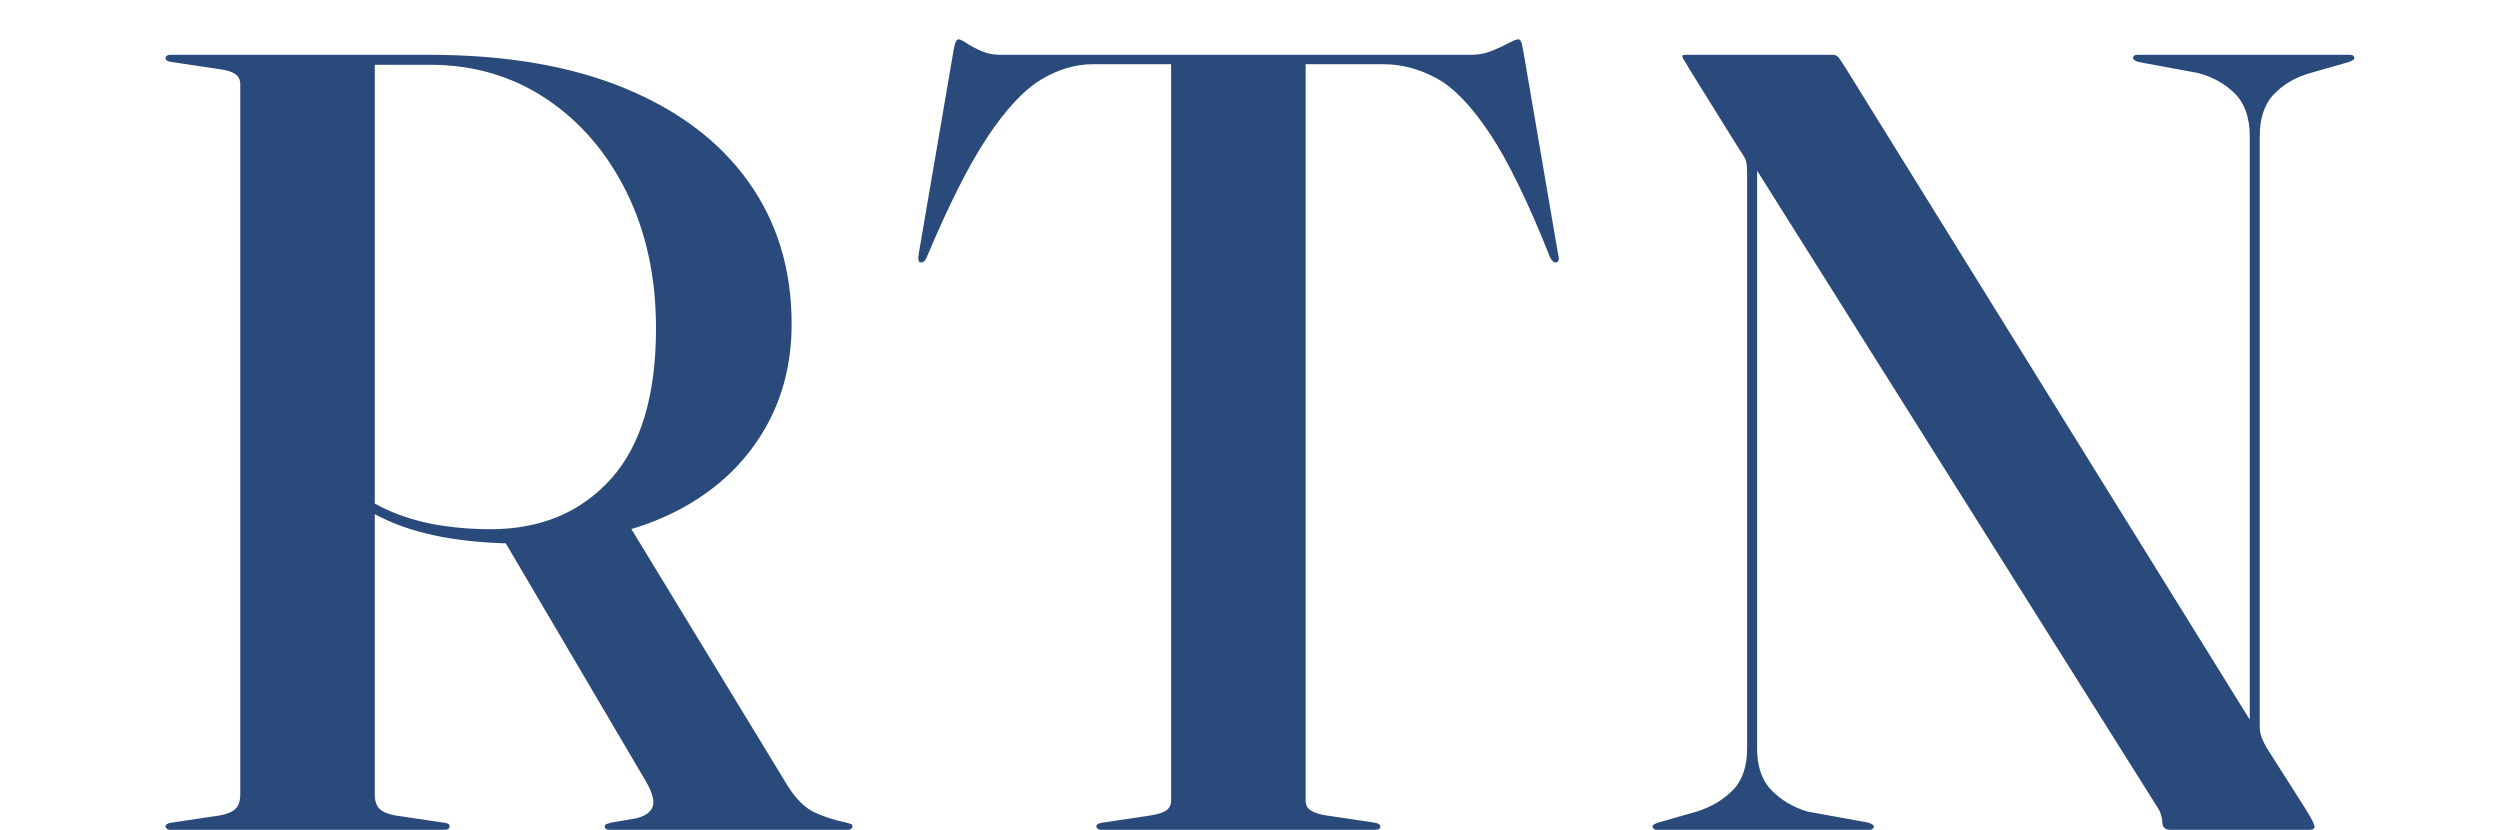
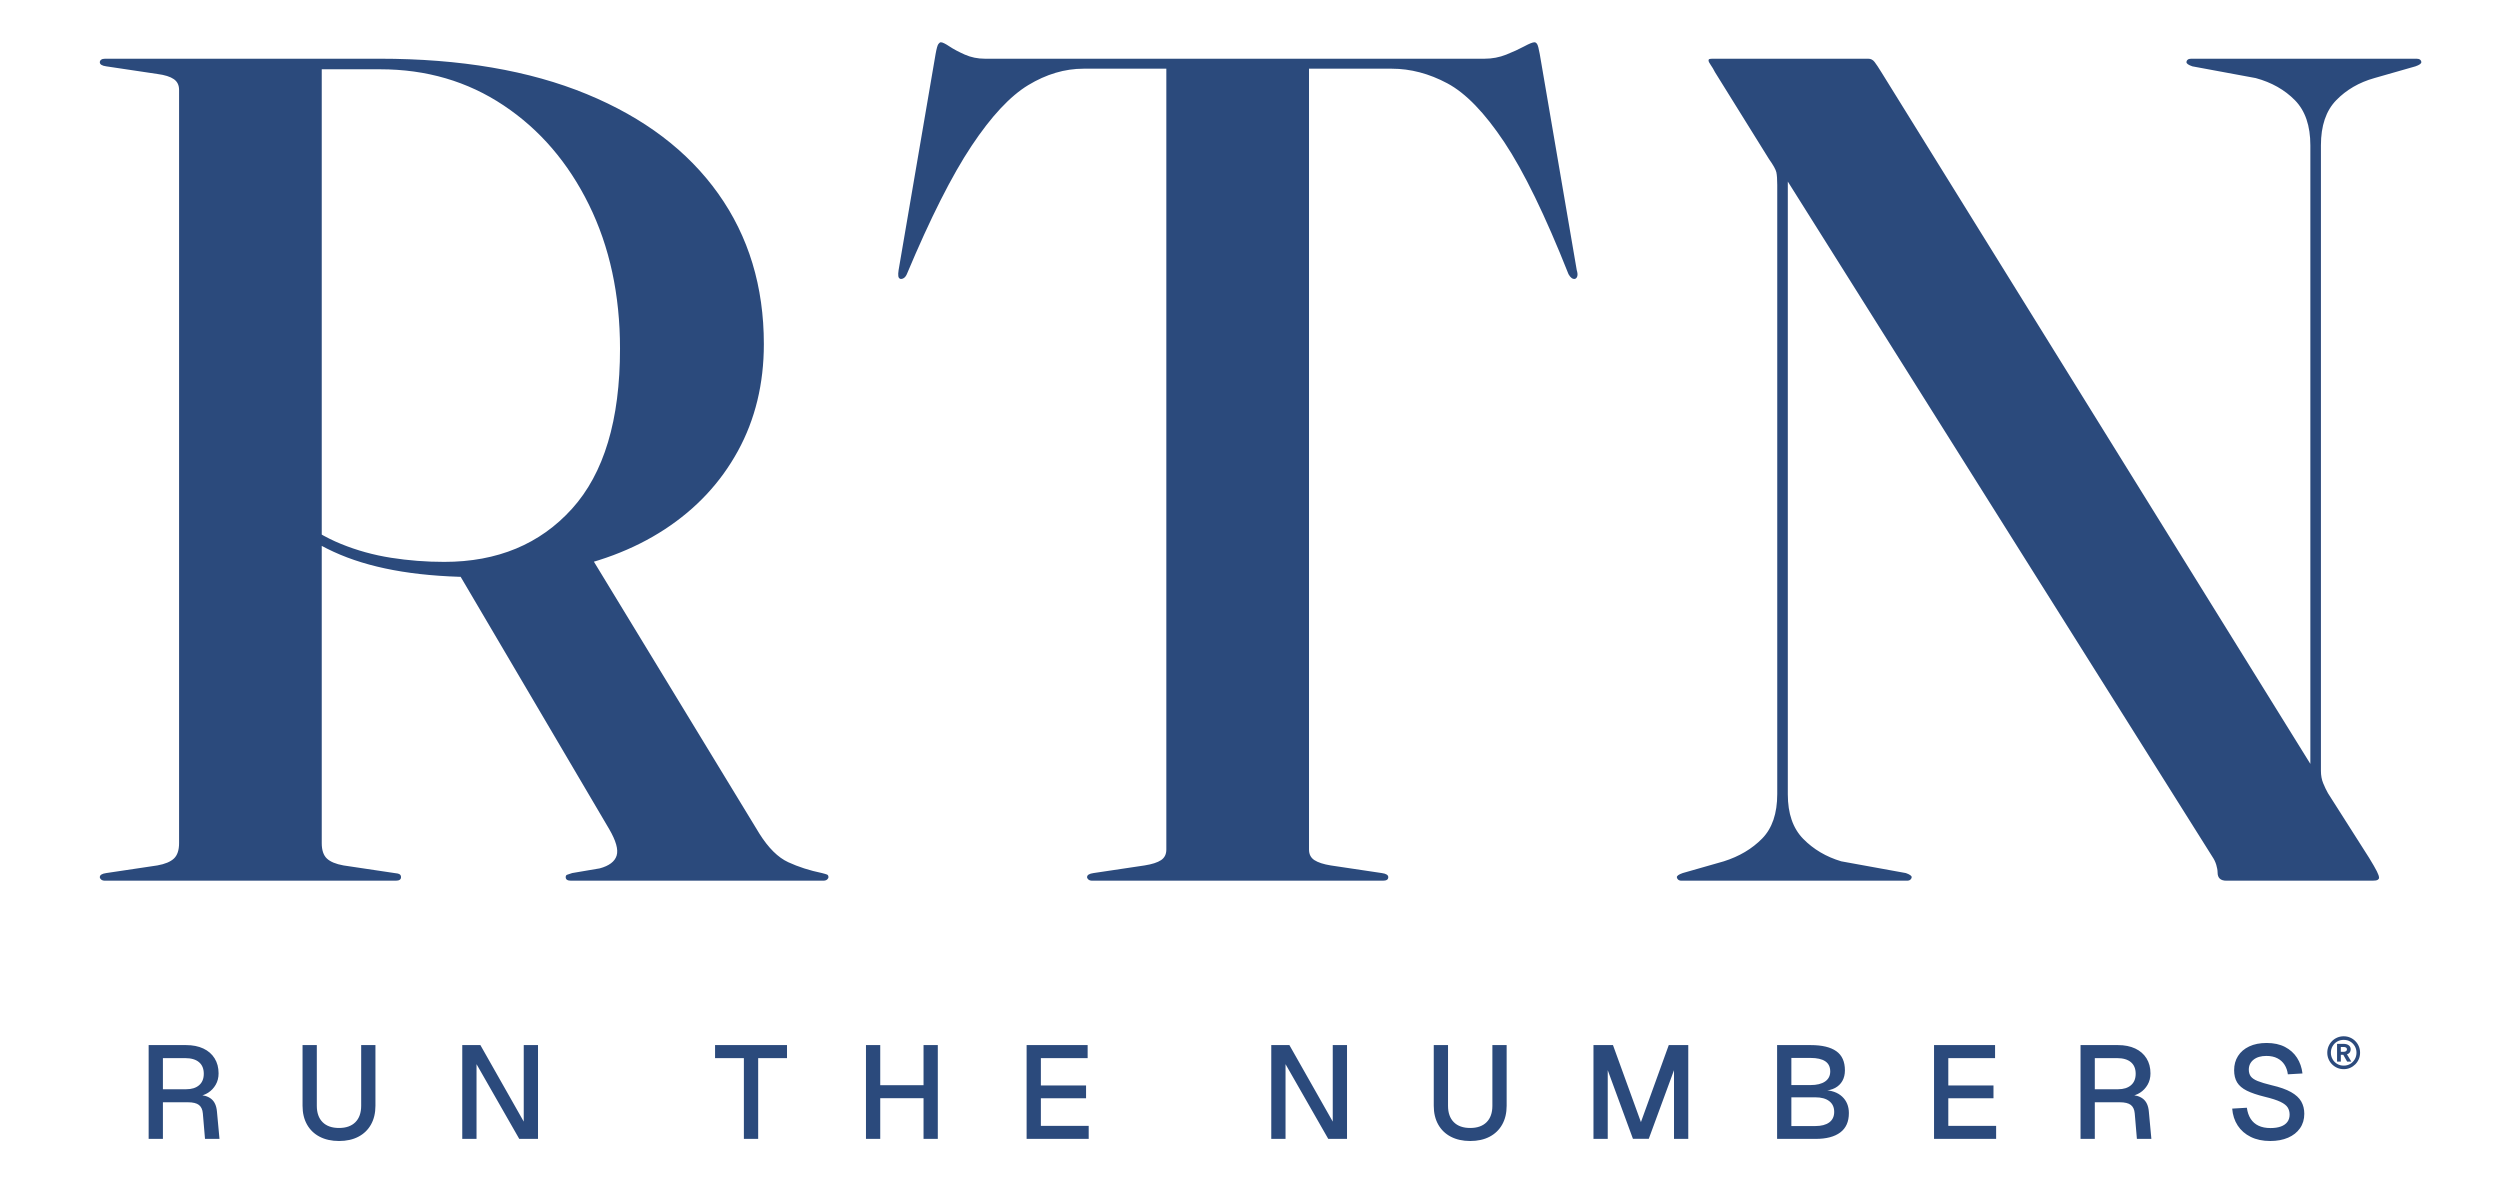
- <svg xmlns="http://www.w3.org/2000/svg" viewBox="0 0 4516 1499" role="img" aria-label="Run The Numbers">
-   <g fill="#2B4A7C" transform="translate(229 1499) scale(1 -1)">
-     <path d="M1201 914Q1201 812.5 1156.75 731.75Q1112.5 651 1032.25 598.5Q952 546 841.5 527Q822.5 524 802.25 521.5Q782 519 761.25 518.0Q740.5 517 718.5 517Q643.5 517 584.5 526.5Q525.5 536 479.5 555.25Q433.5 574.5 397 604L406 618Q440.5 590 481.0 573.5Q521.5 557 566.0 550.0Q610.5 543 656.5 543Q792.5 543 874.25 633.5Q956 724 956 906Q956 1044 903.0 1151.5Q850 1259 757.75 1320.5Q665.5 1382 547.5 1382H448V64Q448 46 456.75 37.75Q465.5 29.5 485 26L572 13Q578 12.5 580.5 11.0Q583 9.5 583 6Q583 0 574 0H79Q74.5 0 72.25 2.0Q70 4 70 6Q70 11.5 81 13L168 26Q187.5 29.5 196.25 37.75Q205 46 205 64V1347Q205 1359 196.0 1365.25Q187 1371.5 168 1374L81 1387Q70 1388.5 70 1394Q70 1396.5 72.25 1398.25Q74.5 1400 79 1400H546.5Q753 1400 899.25 1339.75Q1045.5 1279.5 1123.25 1170.25Q1201 1061 1201 914ZM675.5 533 902 559 1193.5 80Q1216.5 43.5 1242.5 31.5Q1268.5 19.5 1300 13Q1306 11.5 1308.5 10.5Q1311 9.5 1311 6Q1311 4 1308.75 2.0Q1306.5 0 1302 0H872.5Q863.5 0 863.5 6Q863.5 9.5 866.25 10.25Q869 11 874.5 13L921.5 21Q945.5 27.5 950.25 42.75Q955 58 937.5 88Z" transform="translate(0 0)" />
-     <path d="M178.5 1400H1029.5Q1049 1400 1066.5 1407.0Q1084 1414 1097.0 1421.0Q1110 1428 1114.5 1428Q1117 1428 1119.0 1425.0Q1121 1422 1123.5 1408L1186.5 1040Q1188.5 1033.5 1187.5 1029.75Q1186.5 1026 1183.5 1025Q1180.5 1024.5 1177.75 1026.5Q1175 1028.5 1172.5 1033Q1113 1183 1063.0 1258.0Q1013 1333 966.25 1358.0Q919.5 1383 871.5 1383H730.5V53Q730.5 41 739.75 35.0Q749 29 767.5 26L854.5 13Q865.5 11.5 865.5 6Q865.5 0 856.5 0H361.5Q357 0 354.75 2.0Q352.5 4 352.5 6Q352.5 11.5 363.5 13L450.5 26Q469.5 29 478.5 35.0Q487.5 41 487.5 53V1383H346.5Q298.5 1383 252.25 1355.0Q206 1327 155.75 1251.5Q105.5 1176 45.5 1033Q43.5 1028.5 40.5 1026.5Q37.5 1024.5 34.5 1025Q31.5 1026 31.0 1029.75Q30.5 1033.5 31.5 1040L94.5 1408Q97 1422 99.25 1425.0Q101.5 1428 103.5 1428Q107.5 1428 118.0 1421.0Q128.5 1414 144.25 1407.0Q160 1400 178.5 1400Z" transform="translate(1399 0)" />
-     <path d="M439 6Q439 4 437.0 2.0Q435 0 431 0H47Q43 0 41.0 2.0Q39 4 39 6Q39 9.5 49 13L119 33Q158.5 45.5 184.25 71.75Q210 98 210 147.5V1185Q210 1199.5 208.5 1206.5Q207 1213.5 196 1229L104 1377Q100.5 1384 96.75 1389.25Q93 1394.5 93 1397Q93 1399 94.75 1399.5Q96.5 1400 101 1400H365Q371.5 1400 375.75 1394.5Q380 1389 388 1376L1131 178L1118 153V1252.5Q1118 1302.5 1091.75 1329.25Q1065.5 1356 1025 1367L917 1387Q907 1390.5 907 1394Q907 1396.5 909.0 1398.25Q911 1400 915 1400H1299Q1303 1400 1305.0 1398.25Q1307 1396.5 1307 1394Q1307 1390.5 1297 1387L1227 1367Q1188 1356 1162.0 1329.25Q1136 1302.5 1136 1252.5V187Q1136 175.5 1139.75 166.25Q1143.5 157 1148 149L1218 39Q1227.5 23.5 1231.25 16.0Q1235 8.5 1235 5Q1235 3 1232.75 1.5Q1230.5 0 1224 0H975Q960 0 960 14Q960 19.5 957.75 27.0Q955.5 34.5 951 41L192 1248H228V147Q228 98 254.25 71.25Q280.5 44.5 319 33L429 13Q439 9.5 439 6Z" transform="translate(2717 0)" />
+ <svg xmlns="http://www.w3.org/2000/svg" viewBox="0 0 340.64 163.18" role="img" aria-label="RTN — Run The Numbers">
+   <g fill="#2B4A7C">
+     <path d="M104.08 46.88Q104.08 55.0 100.54 61.46Q97.0 67.92 90.58 72.12Q84.16 76.32 75.32 77.84Q73.8 78.08 72.18 78.28Q70.56 78.48 68.9 78.56Q67.24 78.64 65.48 78.64Q59.48 78.64 54.76 77.88Q50.04 77.12 46.36 75.58Q42.68 74.04 39.76 71.68L40.48 70.56Q43.24 72.8 46.48 74.12Q49.72 75.44 53.28 76.0Q56.84 76.56 60.52 76.56Q71.4 76.56 77.94 69.32Q84.48 62.08 84.48 47.52Q84.48 36.48 80.24 27.88Q76.0 19.28 68.62 14.36Q61.24 9.44 51.8 9.44H43.84V114.88Q43.84 116.32 44.54 116.98Q45.24 117.64 46.8 117.92L53.76 118.96Q54.24 119.0 54.44 119.12Q54.64 119.24 54.64 119.52Q54.64 120.0 53.92 120.0H14.32Q13.96 120.0 13.78 119.84Q13.6 119.68 13.6 119.52Q13.6 119.08 14.48 118.96L21.44 117.92Q23.0 117.64 23.7 116.98Q24.4 116.32 24.4 114.88V12.24Q24.4 11.28 23.68 10.78Q22.96 10.28 21.44 10.08L14.48 9.04Q13.6 8.92 13.6 8.48Q13.6 8.28 13.78 8.14Q13.96 8.0 14.32 8.0H51.72Q68.24 8.0 79.94 12.82Q91.64 17.64 97.86 26.38Q104.08 35.12 104.08 46.88ZM62.04 77.36 80.16 75.28 103.48 113.6Q105.32 116.52 107.4 117.48Q109.48 118.44 112.0 118.96Q112.48 119.08 112.68 119.16Q112.88 119.24 112.88 119.52Q112.88 119.68 112.7 119.84Q112.52 120.0 112.16 120.0H77.8Q77.08 120.0 77.08 119.52Q77.08 119.24 77.3 119.18Q77.52 119.12 77.96 118.96L81.72 118.32Q83.64 117.8 84.02 116.58Q84.4 115.36 83.0 112.96Z M134.2 8.0H202.28Q203.84 8.0 205.24 7.44Q206.64 6.88 207.68 6.32Q208.72 5.76 209.08 5.76Q209.28 5.76 209.44 6Q209.6 6.24 209.8 7.36L214.84 36.8Q215.0 37.32 214.92 37.62Q214.84 37.92 214.6 38.0Q214.36 38.04 214.14 37.88Q213.92 37.72 213.72 37.36Q208.96 25.36 204.96 19.36Q200.96 13.36 197.22 11.36Q193.48 9.36 189.64 9.36H178.36V115.76Q178.36 116.72 179.1 117.2Q179.84 117.68 181.32 117.92L188.28 118.96Q189.16 119.08 189.16 119.52Q189.16 120.0 188.44 120.0H148.84Q148.48 120.0 148.3 119.84Q148.12 119.68 148.12 119.52Q148.12 119.08 149.0 118.96L155.96 117.92Q157.48 117.68 158.2 117.2Q158.92 116.72 158.92 115.76V9.36H147.64Q143.8 9.36 140.1 11.6Q136.4 13.84 132.38 19.88Q128.36 25.92 123.56 37.36Q123.4 37.72 123.16 37.88Q122.92 38.04 122.68 38.0Q122.44 37.92 122.4 37.62Q122.36 37.32 122.44 36.8L127.48 7.36Q127.68 6.24 127.86 6Q128.04 5.76 128.2 5.76Q128.52 5.76 129.36 6.32Q130.2 6.88 131.46 7.44Q132.72 8.0 134.2 8.0Z M260.48 119.52Q260.48 119.68 260.32 119.84Q260.16 120.0 259.84 120.0H229.12Q228.8 120.0 228.64 119.84Q228.48 119.68 228.48 119.52Q228.48 119.24 229.28 118.96L234.88 117.36Q238.04 116.36 240.1 114.26Q242.16 112.16 242.16 108.2V25.2Q242.16 24.04 242.04 23.48Q241.92 22.92 241.04 21.68L233.68 9.84Q233.4 9.28 233.1 8.86Q232.8 8.44 232.8 8.24Q232.8 8.08 232.94 8.04Q233.08 8.0 233.44 8.0H254.56Q255.08 8.0 255.42 8.44Q255.76 8.88 256.4 9.92L315.84 105.76L314.8 107.76V19.8Q314.8 15.8 312.7 13.66Q310.6 11.52 307.36 10.64L298.72 9.04Q297.92 8.76 297.92 8.48Q297.92 8.28 298.08 8.14Q298.24 8.0 298.56 8.0H329.28Q329.6 8.0 329.76 8.14Q329.92 8.28 329.92 8.48Q329.92 8.76 329.12 9.04L323.52 10.64Q320.4 11.52 318.32 13.66Q316.24 15.8 316.24 19.8V105.04Q316.24 105.96 316.54 106.7Q316.84 107.44 317.2 108.08L322.8 116.88Q323.56 118.12 323.86 118.72Q324.16 119.32 324.16 119.6Q324.16 119.76 323.98 119.88Q323.8 120.0 323.28 120.0H303.36Q302.16 120.0 302.16 118.88Q302.16 118.44 301.98 117.84Q301.8 117.24 301.44 116.72L240.72 20.16H243.6V108.24Q243.6 112.16 245.7 114.3Q247.8 116.44 250.88 117.36L259.68 118.96Q260.48 119.24 260.48 119.52Z" />
+     <path d="M20.254 155.18V142.4H25.348Q26.716 142.4 27.708 142.868Q28.7 143.336 29.241 144.204Q29.783 145.071 29.783 146.252Q29.783 147.123 29.391 147.802Q28.998 148.48 28.365 148.887Q27.731 149.294 27 149.355L26.907 149.19Q28.113 149.19 28.786 149.735Q29.459 150.28 29.56 151.45L29.906 155.18H27.933L27.638 151.702Q27.573 150.928 27.108 150.559Q26.644 150.19 25.578 150.19H22.198V155.18ZM22.198 148.416H25.377Q26.489 148.416 27.128 147.867Q27.767 147.318 27.767 146.306Q27.767 145.276 27.114 144.726Q26.46 144.175 25.218 144.175H22.198Z M46.196 155.468Q44.676 155.468 43.555 154.885Q42.434 154.302 41.829 153.22Q41.224 152.138 41.224 150.666V142.4H43.168V150.666Q43.168 152.112 43.956 152.903Q44.745 153.693 46.196 153.693Q47.636 153.693 48.424 152.903Q49.212 152.112 49.212 150.666V142.4H51.156V150.666Q51.156 152.138 50.552 153.22Q49.947 154.302 48.833 154.885Q47.718 155.468 46.196 155.468Z M62.986 155.18V142.4H65.456L71.363 152.826V142.4H73.307V155.18H70.751L64.93 144.999V155.18Z M101.358 155.18V144.175H97.431V142.4H107.234V144.175H103.306V155.18Z M117.994 155.18V142.4H119.938V148.56L119.006 147.865H126.771L125.838 148.56V142.4H127.782V155.18H125.838V148.948L126.771 149.64H119.006L119.938 148.948V155.18Z M139.882 155.18V142.4H148.198V144.175H141.826V147.901H147.982V149.643H141.826V153.405H148.342V155.18Z M173.218 155.18V142.4H175.688L181.595 152.826V142.4H183.539V155.18H180.983L175.162 144.999V155.18Z M200.33 155.468Q198.81 155.468 197.689 154.885Q196.568 154.302 195.963 153.22Q195.358 152.138 195.358 150.666V142.4H197.302V150.666Q197.302 152.112 198.09 152.903Q198.879 153.693 200.33 153.693Q201.77 153.693 202.558 152.903Q203.346 152.112 203.346 150.666V142.4H205.29V150.666Q205.29 152.138 204.686 153.22Q204.081 154.302 202.967 154.885Q201.852 155.468 200.33 155.468Z M217.12 155.18V142.4H219.777L223.586 152.894L227.38 142.4H230.037V155.18H228.093V145.82L224.655 155.169H222.498L219.064 145.82V155.18Z M242.14 155.18V142.4H246.726Q249.03 142.4 250.206 143.23Q251.381 144.06 251.381 145.849Q251.381 146.666 251.034 147.282Q250.686 147.897 250.035 148.245Q249.383 148.592 248.476 148.614L248.462 148.534Q250.092 148.567 251.007 149.422Q251.921 150.277 251.921 151.666Q251.921 153.423 250.748 154.302Q249.574 155.18 247.41 155.18ZM244.084 153.43H247.364Q248.57 153.43 249.245 152.935Q249.92 152.44 249.92 151.497Q249.92 150.554 249.246 150.036Q248.573 149.517 247.364 149.517H244.084ZM244.084 147.847H246.698Q247.972 147.847 248.676 147.363Q249.38 146.878 249.38 145.993Q249.38 145.057 248.699 144.603Q248.019 144.15 246.698 144.15H244.084Z M263.524 155.18V142.4H271.84V144.175H265.468V147.901H271.624V149.643H265.468V153.405H271.984V155.18Z M283.486 155.18V142.4H288.58Q289.948 142.4 290.94 142.868Q291.932 143.336 292.473 144.204Q293.015 145.071 293.015 146.252Q293.015 147.123 292.623 147.802Q292.23 148.48 291.597 148.887Q290.963 149.294 290.232 149.355L290.139 149.19Q291.345 149.19 292.018 149.735Q292.691 150.28 292.792 151.45L293.138 155.18H291.165L290.87 151.702Q290.805 150.928 290.34 150.559Q289.876 150.19 288.81 150.19H285.43V155.18ZM285.43 148.416H288.609Q289.721 148.416 290.36 147.867Q290.999 147.318 290.999 146.306Q290.999 145.276 290.346 144.726Q289.692 144.175 288.45 144.175H285.43Z M309.338 155.468Q307.804 155.468 306.677 154.91Q305.55 154.352 304.902 153.362Q304.254 152.372 304.15 151.054L306.148 150.936Q306.267 151.825 306.666 152.446Q307.066 153.067 307.741 153.385Q308.416 153.704 309.374 153.704Q310.202 153.704 310.781 153.493Q311.361 153.283 311.667 152.872Q311.973 152.462 311.973 151.868Q311.973 151.324 311.715 150.905Q311.458 150.486 310.733 150.135Q310.007 149.784 308.589 149.442Q307.059 149.067 306.144 148.612Q305.23 148.156 304.821 147.487Q304.413 146.817 304.413 145.82Q304.413 144.718 304.946 143.883Q305.478 143.048 306.472 142.58Q307.466 142.112 308.841 142.112Q310.306 142.112 311.343 142.652Q312.38 143.192 312.983 144.128Q313.586 145.064 313.726 146.266L311.735 146.382Q311.642 145.644 311.282 145.078Q310.922 144.513 310.304 144.195Q309.687 143.876 308.805 143.876Q307.703 143.876 307.059 144.391Q306.414 144.906 306.414 145.741Q306.414 146.295 306.679 146.659Q306.944 147.022 307.615 147.296Q308.286 147.57 309.532 147.872Q311.192 148.254 312.167 148.804Q313.143 149.355 313.559 150.086Q313.974 150.817 313.974 151.753Q313.974 152.894 313.389 153.731Q312.804 154.568 311.762 155.018Q310.72 155.468 309.338 155.468Z" />
+     <path d="M319.344 145.68Q318.877 145.68 318.471 145.505Q318.065 145.329 317.758 145.022Q317.451 144.715 317.279 144.308Q317.106 143.902 317.106 143.435Q317.106 142.968 317.279 142.563Q317.451 142.158 317.758 141.851Q318.065 141.544 318.471 141.372Q318.877 141.199 319.344 141.199Q319.81 141.199 320.213 141.372Q320.615 141.544 320.922 141.851Q321.229 142.158 321.402 142.563Q321.574 142.968 321.574 143.435Q321.574 143.902 321.402 144.308Q321.229 144.715 320.922 145.022Q320.615 145.329 320.213 145.505Q319.81 145.68 319.344 145.68ZM319.344 145.198Q319.856 145.198 320.245 144.958Q320.635 144.718 320.86 144.315Q321.085 143.913 321.085 143.435Q321.085 142.957 320.86 142.559Q320.635 142.162 320.245 141.925Q319.856 141.689 319.344 141.689Q318.835 141.689 318.441 141.925Q318.048 142.162 317.822 142.559Q317.596 142.957 317.596 143.435Q317.596 143.913 317.822 144.315Q318.048 144.718 318.441 144.958Q318.835 145.198 319.344 145.198ZM318.438 144.647V142.23H319.297Q319.763 142.23 320.031 142.43Q320.298 142.63 320.298 142.98Q320.298 143.226 320.166 143.407Q320.034 143.587 319.789 143.657L320.382 144.647H319.81L319.289 143.727H318.953V144.647ZM318.95 143.315H319.321Q319.54 143.315 319.664 143.225Q319.787 143.135 319.787 142.973Q319.787 142.818 319.664 142.737Q319.54 142.656 319.321 142.656H318.95Z" />
  </g>
</svg>
